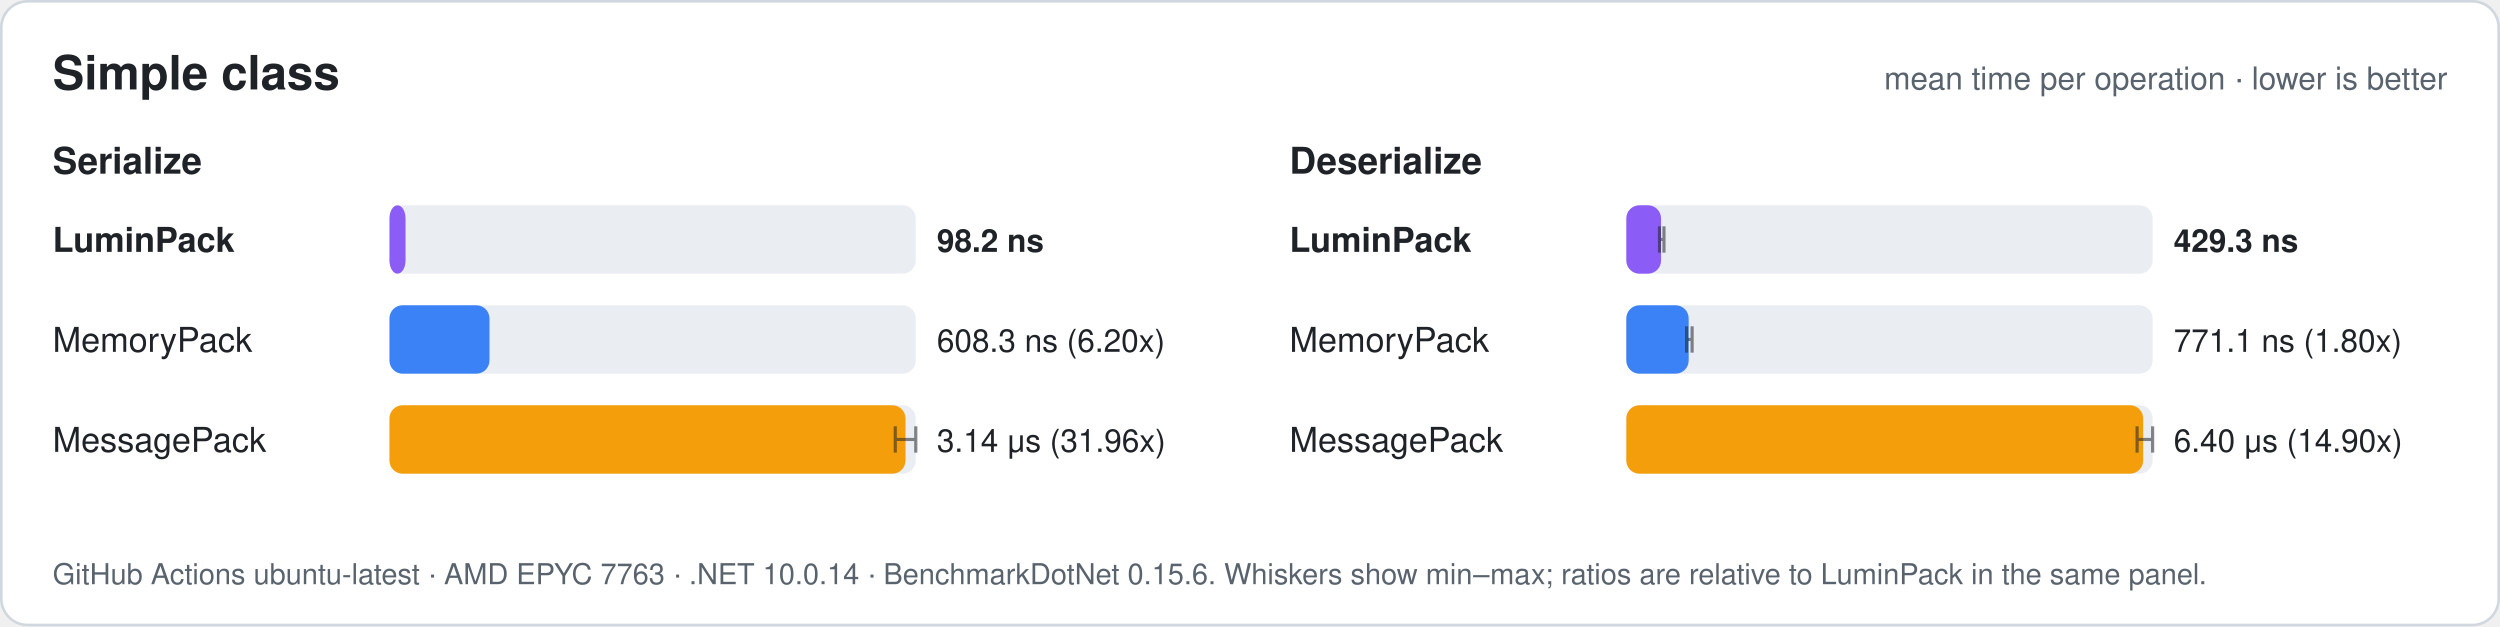
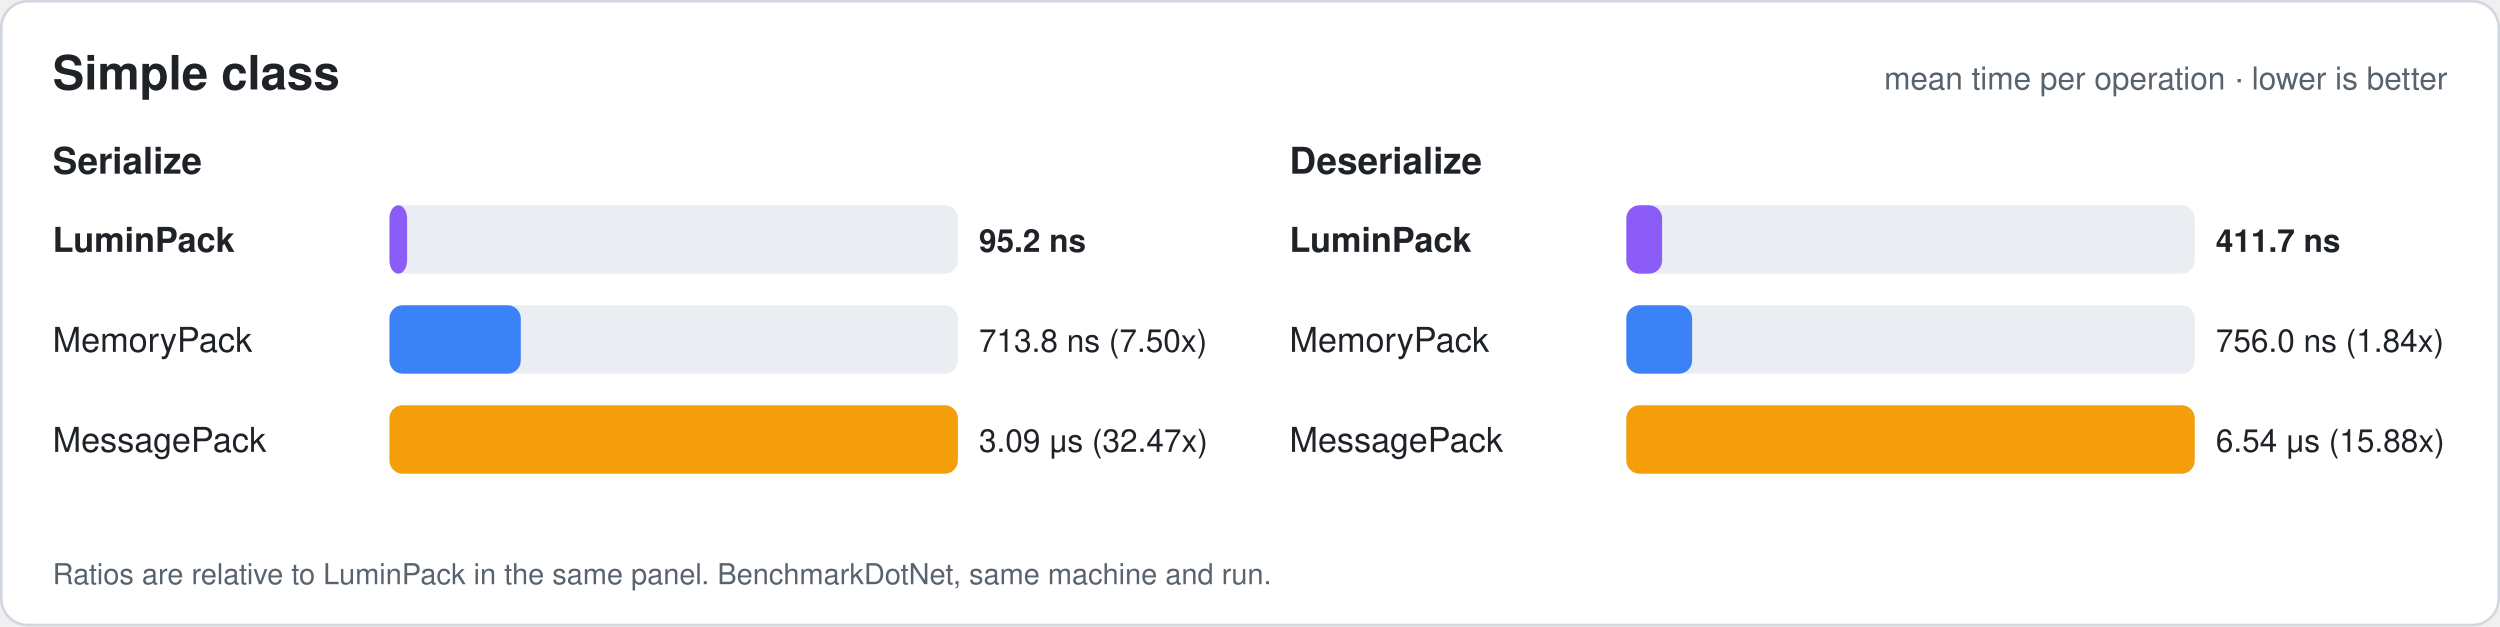
<svg xmlns="http://www.w3.org/2000/svg" width="950" height="238" viewBox="0 0 950 238" font-family="-apple-system,BlinkMacSystemFont,Segoe UI,Helvetica,Arial,sans-serif">
  <rect x="0.5" y="0.5" width="949" height="237" rx="10" fill="#FFFFFF" stroke="#D0D7DE" />
  <text x="20" y="34" font-size="18" font-weight="600" fill="#1F2328">Simple class</text>
  <text x="930" y="34" font-size="12" text-anchor="end" fill="#59636E">mean time per operation · lower is better</text>
  <text x="20" y="66" font-size="14" font-weight="600" fill="#1F2328">Serialize</text>
  <text x="20" y="95.7" font-size="13" font-weight="700" fill="#1F2328">LuminPack</text>
-   <rect x="148" y="78" width="200" height="26" rx="5" fill="#EAEEF2" />
-   <rect x="148" y="78" width="6.1" height="26" rx="5" fill="#8B5CF6" />
-   <text x="356" y="95.7" font-size="12" font-weight="700" fill="#1F2328">98.2 ns</text>
+   <rect x="148" y="78" width="216" height="26" rx="5" fill="#EAEEF2" />
+   <rect x="148" y="78" width="6.7" height="26" rx="5" fill="#8B5CF6" />
+   <text x="372" y="95.7" font-size="12" font-weight="700" fill="#1F2328">95.2 ns</text>
  <text x="20" y="133.7" font-size="13" font-weight="400" fill="#1F2328">MemoryPack</text>
-   <rect x="148" y="116" width="200" height="26" rx="5" fill="#EAEEF2" />
-   <rect x="148" y="116" width="38.0" height="26" rx="5" fill="#3B82F6" />
-   <text x="356" y="133.7" font-size="12" font-weight="400" fill="#1F2328">608.3 ns  (6.20x)</text>
+   <rect x="148" y="116" width="216" height="26" rx="5" fill="#EAEEF2" />
+   <rect x="148" y="116" width="49.9" height="26" rx="5" fill="#3B82F6" />
+   <text x="372" y="133.7" font-size="12" font-weight="400" fill="#1F2328">713.8 ns  (7.50x)</text>
  <text x="20" y="171.7" font-size="13" font-weight="400" fill="#1F2328">MessagePack</text>
-   <rect x="148" y="154" width="200" height="26" rx="5" fill="#EAEEF2" />
-   <rect x="148" y="154" width="196.1" height="26" rx="5" fill="#F59E0B" />
-   <path d="M340.2 167H348.0M340.2 162V172M348.0 162V172" stroke="#1F2328" stroke-opacity="0.55" stroke-width="1.2" fill="none" />
-   <text x="356" y="171.7" font-size="12" font-weight="400" fill="#1F2328">3.14 μs  (31.96x)</text>
+   <rect x="148" y="154" width="216" height="26" rx="5" fill="#EAEEF2" />
+   <rect x="148" y="154" width="216.0" height="26" rx="5" fill="#F59E0B" />
+   <text x="372" y="171.7" font-size="12" font-weight="400" fill="#1F2328">3.09 μs  (32.47x)</text>
  <text x="490" y="66" font-size="14" font-weight="600" fill="#1F2328">Deserialize</text>
  <text x="490" y="95.7" font-size="13" font-weight="700" fill="#1F2328">LuminPack</text>
-   <rect x="618" y="78" width="200" height="26" rx="5" fill="#EAEEF2" />
-   <rect x="618" y="78" width="13.2" height="26" rx="5" fill="#8B5CF6" />
-   <path d="M630.6 91H632.3M630.6 86V96M632.3 86V96" stroke="#1F2328" stroke-opacity="0.55" stroke-width="1.2" fill="none" />
-   <text x="826" y="95.7" font-size="12" font-weight="700" fill="#1F2328">429.3 ns</text>
+   <rect x="618" y="78" width="216" height="26" rx="5" fill="#EAEEF2" />
+   <rect x="618" y="78" width="13.6" height="26" rx="5" fill="#8B5CF6" />
+   <text x="842" y="95.7" font-size="12" font-weight="700" fill="#1F2328">411.7 ns</text>
  <text x="490" y="133.7" font-size="13" font-weight="400" fill="#1F2328">MemoryPack</text>
-   <rect x="618" y="116" width="200" height="26" rx="5" fill="#EAEEF2" />
-   <rect x="618" y="116" width="23.7" height="26" rx="5" fill="#3B82F6" />
-   <path d="M640.9 129H643.0M640.9 124V134M643.0 124V134" stroke="#1F2328" stroke-opacity="0.55" stroke-width="1.2" fill="none" />
-   <text x="826" y="133.7" font-size="12" font-weight="400" fill="#1F2328">771.1 ns  (1.80x)</text>
+   <rect x="618" y="116" width="216" height="26" rx="5" fill="#EAEEF2" />
+   <rect x="618" y="116" width="25.0" height="26" rx="5" fill="#3B82F6" />
+   <text x="842" y="133.7" font-size="12" font-weight="400" fill="#1F2328">756.0 ns  (1.84x)</text>
  <text x="490" y="171.7" font-size="13" font-weight="400" fill="#1F2328">MessagePack</text>
-   <rect x="618" y="154" width="200" height="26" rx="5" fill="#EAEEF2" />
-   <rect x="618" y="154" width="196.4" height="26" rx="5" fill="#F59E0B" />
-   <path d="M812.1 167H818.0M812.1 162V172M818.0 162V172" stroke="#1F2328" stroke-opacity="0.55" stroke-width="1.2" fill="none" />
-   <text x="826" y="171.7" font-size="12" font-weight="400" fill="#1F2328">6.40 μs  (14.90x)</text>
-   <text x="20" y="222" font-size="11" fill="#59636E">GitHub Actions ubuntu-latest · AMD EPYC 7763 · .NET 10.0.14 · BenchmarkDotNet 0.15.6. Whiskers show min–max; ratios are relative to LuminPack in the same panel.</text>
+   <rect x="618" y="154" width="216" height="26" rx="5" fill="#EAEEF2" />
+   <rect x="618" y="154" width="216.0" height="26" rx="5" fill="#F59E0B" />
+   <text x="842" y="171.7" font-size="12" font-weight="400" fill="#1F2328">6.54 μs  (15.88x)</text>
+   <text x="20" y="222" font-size="11" fill="#59636E">Ratios are relative to LuminPack in the same panel. BenchmarkDotNet, same machine and run.</text>
</svg>
